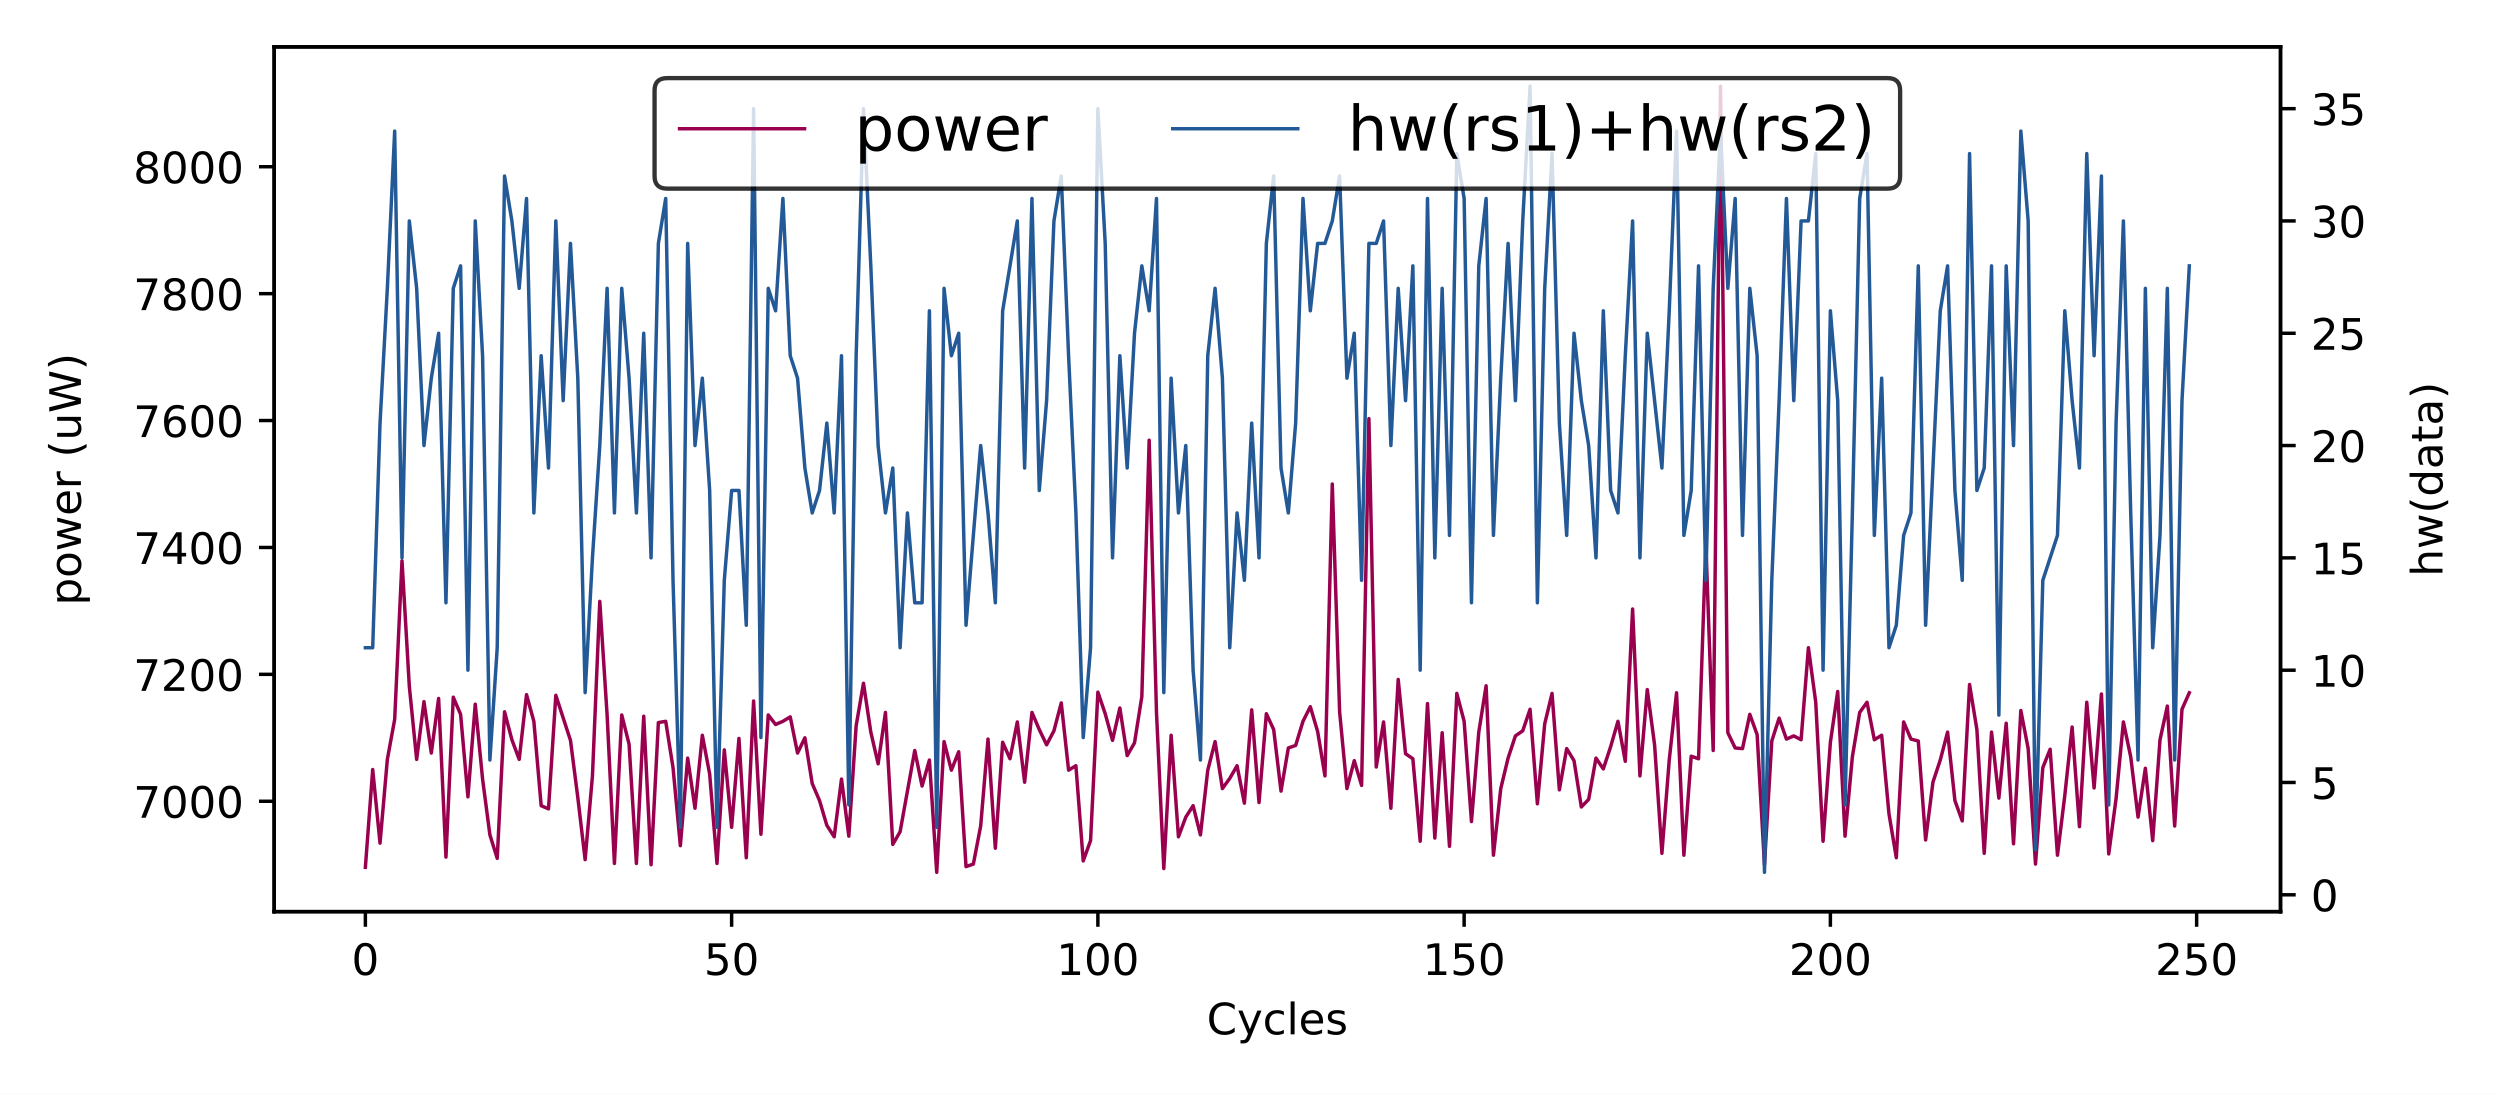
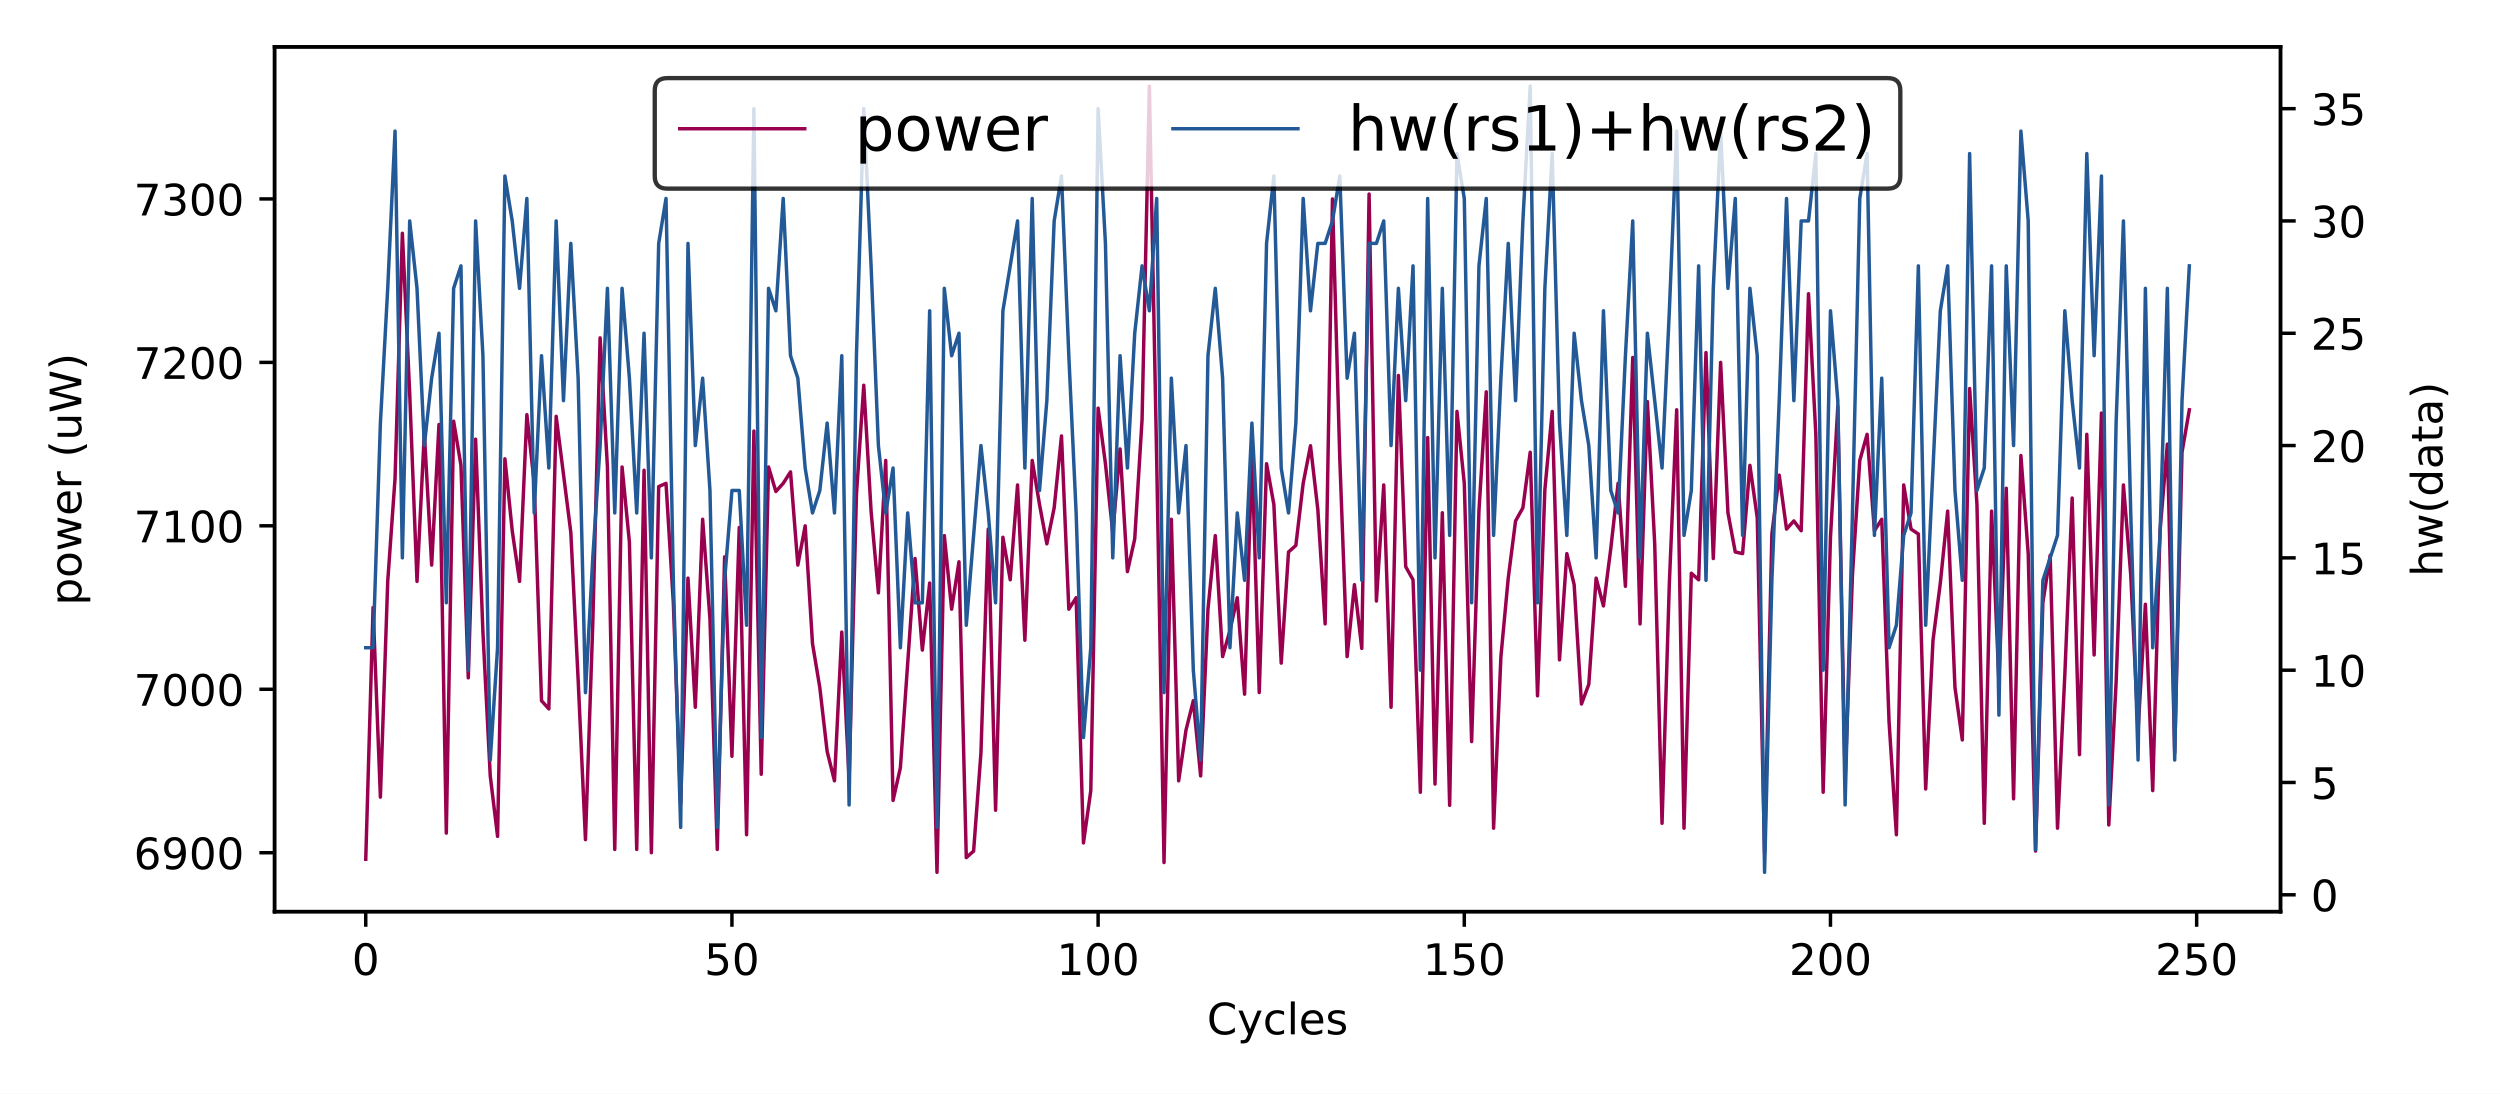
<svg xmlns="http://www.w3.org/2000/svg" xmlns:xlink="http://www.w3.org/1999/xlink" width="576pt" height="252pt" viewBox="0 0 576 252" version="1.1">
  <defs>
    <style type="text/css">*{stroke-linejoin: round; stroke-linecap: butt}</style>
  </defs>
  <g id="figure_1">
    <g id="patch_1">
      <path d="M 0 252  L 576 252  L 576 0  L 0 0  z " style="fill: #ffffff" />
    </g>
    <g id="axes_1">
      <g id="patch_2">
-         <path d="M 63.17 210.04  L 525.43 210.04  L 525.43 10.8  L 63.17 10.8  z " style="fill: #ffffff" />
+         <path d="M 63.26 210.04  L 525.43 210.04  L 525.43 10.8  L 63.26 10.8  z " style="fill: #ffffff" />
      </g>
      <g id="matplotlib.axis_1">
        <g id="xtick_1">
          <g id="line2d_1">
            <defs>
-               <path id="m0749ad01bc" d="M 0 0  L 0 3.5  " style="stroke: #000000; stroke-width: 0.8" />
+               <path id="mb6e43e0270" d="M 0 0  L 0 3.5  " style="stroke: #000000; stroke-width: 0.8" />
            </defs>
            <g>
-               <use xlink:href="#m0749ad01bc" x="84.182" y="210.04" style="stroke: #000000; stroke-width: 0.8" />
+               <use xlink:href="#mb6e43e0270" x="84.268" y="210.04" style="stroke: #000000; stroke-width: 0.8" />
            </g>
          </g>
          <g id="text_1">
-             <text style="font: 10px 'DejaVu Sans', 'Bitstream Vera Sans', 'Computer Modern Sans Serif', 'Lucida Grande', 'Verdana', 'Geneva', 'Lucid', 'Arial', 'Helvetica', 'Avant Garde', sans-serif; text-anchor: middle" x="84.182" y="224.638" transform="rotate(-0 84.18182 224.6384)">0</text>
+             <text style="font: 10px 'DejaVu Sans', 'Bitstream Vera Sans', 'Computer Modern Sans Serif', 'Lucida Grande', 'Verdana', 'Geneva', 'Lucid', 'Arial', 'Helvetica', 'Avant Garde', sans-serif; text-anchor: middle" x="84.268" y="224.638" transform="rotate(-0 84.26773 224.6384)">0</text>
          </g>
        </g>
        <g id="xtick_2">
          <g id="line2d_2">
            <g>
-               <use xlink:href="#m0749ad01bc" x="168.567" y="210.04" style="stroke: #000000; stroke-width: 0.8" />
+               <use xlink:href="#mb6e43e0270" x="168.636" y="210.04" style="stroke: #000000; stroke-width: 0.8" />
            </g>
          </g>
          <g id="text_2">
-             <text style="font: 10px 'DejaVu Sans', 'Bitstream Vera Sans', 'Computer Modern Sans Serif', 'Lucida Grande', 'Verdana', 'Geneva', 'Lucid', 'Arial', 'Helvetica', 'Avant Garde', sans-serif; text-anchor: middle" x="168.567" y="224.638" transform="rotate(-0 168.5666 224.6384)">50</text>
+             <text style="font: 10px 'DejaVu Sans', 'Bitstream Vera Sans', 'Computer Modern Sans Serif', 'Lucida Grande', 'Verdana', 'Geneva', 'Lucid', 'Arial', 'Helvetica', 'Avant Garde', sans-serif; text-anchor: middle" x="168.636" y="224.638" transform="rotate(-0 168.6361 224.6384)">50</text>
          </g>
        </g>
        <g id="xtick_3">
          <g id="line2d_3">
            <g>
-               <use xlink:href="#m0749ad01bc" x="252.951" y="210.04" style="stroke: #000000; stroke-width: 0.8" />
+               <use xlink:href="#mb6e43e0270" x="253.004" y="210.04" style="stroke: #000000; stroke-width: 0.8" />
            </g>
          </g>
          <g id="text_3">
-             <text style="font: 10px 'DejaVu Sans', 'Bitstream Vera Sans', 'Computer Modern Sans Serif', 'Lucida Grande', 'Verdana', 'Geneva', 'Lucid', 'Arial', 'Helvetica', 'Avant Garde', sans-serif; text-anchor: middle" x="252.951" y="224.638" transform="rotate(-0 252.9514 224.6384)">100</text>
+             <text style="font: 10px 'DejaVu Sans', 'Bitstream Vera Sans', 'Computer Modern Sans Serif', 'Lucida Grande', 'Verdana', 'Geneva', 'Lucid', 'Arial', 'Helvetica', 'Avant Garde', sans-serif; text-anchor: middle" x="253.004" y="224.638" transform="rotate(-0 253.0045 224.6384)">100</text>
          </g>
        </g>
        <g id="xtick_4">
          <g id="line2d_4">
            <g>
-               <use xlink:href="#m0749ad01bc" x="337.336" y="210.04" style="stroke: #000000; stroke-width: 0.8" />
+               <use xlink:href="#mb6e43e0270" x="337.373" y="210.04" style="stroke: #000000; stroke-width: 0.8" />
            </g>
          </g>
          <g id="text_4">
-             <text style="font: 10px 'DejaVu Sans', 'Bitstream Vera Sans', 'Computer Modern Sans Serif', 'Lucida Grande', 'Verdana', 'Geneva', 'Lucid', 'Arial', 'Helvetica', 'Avant Garde', sans-serif; text-anchor: middle" x="337.336" y="224.638" transform="rotate(-0 337.3363 224.6384)">150</text>
+             <text style="font: 10px 'DejaVu Sans', 'Bitstream Vera Sans', 'Computer Modern Sans Serif', 'Lucida Grande', 'Verdana', 'Geneva', 'Lucid', 'Arial', 'Helvetica', 'Avant Garde', sans-serif; text-anchor: middle" x="337.373" y="224.638" transform="rotate(-0 337.3729 224.6384)">150</text>
          </g>
        </g>
        <g id="xtick_5">
          <g id="line2d_5">
            <g>
-               <use xlink:href="#m0749ad01bc" x="421.721" y="210.04" style="stroke: #000000; stroke-width: 0.8" />
+               <use xlink:href="#mb6e43e0270" x="421.741" y="210.04" style="stroke: #000000; stroke-width: 0.8" />
            </g>
          </g>
          <g id="text_5">
-             <text style="font: 10px 'DejaVu Sans', 'Bitstream Vera Sans', 'Computer Modern Sans Serif', 'Lucida Grande', 'Verdana', 'Geneva', 'Lucid', 'Arial', 'Helvetica', 'Avant Garde', sans-serif; text-anchor: middle" x="421.721" y="224.638" transform="rotate(-0 421.7211 224.6384)">200</text>
+             <text style="font: 10px 'DejaVu Sans', 'Bitstream Vera Sans', 'Computer Modern Sans Serif', 'Lucida Grande', 'Verdana', 'Geneva', 'Lucid', 'Arial', 'Helvetica', 'Avant Garde', sans-serif; text-anchor: middle" x="421.741" y="224.638" transform="rotate(-0 421.7413 224.6384)">200</text>
          </g>
        </g>
        <g id="xtick_6">
          <g id="line2d_6">
            <g>
-               <use xlink:href="#m0749ad01bc" x="506.106" y="210.04" style="stroke: #000000; stroke-width: 0.8" />
+               <use xlink:href="#mb6e43e0270" x="506.11" y="210.04" style="stroke: #000000; stroke-width: 0.8" />
            </g>
          </g>
          <g id="text_6">
-             <text style="font: 10px 'DejaVu Sans', 'Bitstream Vera Sans', 'Computer Modern Sans Serif', 'Lucida Grande', 'Verdana', 'Geneva', 'Lucid', 'Arial', 'Helvetica', 'Avant Garde', sans-serif; text-anchor: middle" x="506.106" y="224.638" transform="rotate(-0 506.1059 224.6384)">250</text>
+             <text style="font: 10px 'DejaVu Sans', 'Bitstream Vera Sans', 'Computer Modern Sans Serif', 'Lucida Grande', 'Verdana', 'Geneva', 'Lucid', 'Arial', 'Helvetica', 'Avant Garde', sans-serif; text-anchor: middle" x="506.11" y="224.638" transform="rotate(-0 506.1096 224.6384)">250</text>
          </g>
        </g>
        <g id="text_7">
-           <text style="font: 10px 'DejaVu Sans', 'Bitstream Vera Sans', 'Computer Modern Sans Serif', 'Lucida Grande', 'Verdana', 'Geneva', 'Lucid', 'Arial', 'Helvetica', 'Avant Garde', sans-serif; text-anchor: middle" x="294.3" y="238.317" transform="rotate(-0 294.3 238.3166)">Cycles</text>
+           <text style="font: 10px 'DejaVu Sans', 'Bitstream Vera Sans', 'Computer Modern Sans Serif', 'Lucida Grande', 'Verdana', 'Geneva', 'Lucid', 'Arial', 'Helvetica', 'Avant Garde', sans-serif; text-anchor: middle" x="294.345" y="238.317" transform="rotate(-0 294.345 238.3166)">Cycles</text>
        </g>
      </g>
      <g id="matplotlib.axis_2">
        <g id="ytick_1">
          <g id="line2d_7">
            <defs>
-               <path id="m0b29866771" d="M 0 0  L -3.5 0  " style="stroke: #000000; stroke-width: 0.8" />
+               <path id="md638e9d554" d="M 0 0  L -3.5 0  " style="stroke: #000000; stroke-width: 0.8" />
            </defs>
            <g>
-               <use xlink:href="#m0b29866771" x="63.17" y="184.611" style="stroke: #000000; stroke-width: 0.8" />
+               <use xlink:href="#md638e9d554" x="63.26" y="196.465" style="stroke: #000000; stroke-width: 0.8" />
            </g>
          </g>
          <g id="text_8">
-             <text style="font: 10px 'DejaVu Sans', 'Bitstream Vera Sans', 'Computer Modern Sans Serif', 'Lucida Grande', 'Verdana', 'Geneva', 'Lucid', 'Arial', 'Helvetica', 'Avant Garde', sans-serif; text-anchor: end" x="56.17" y="188.41" transform="rotate(-0 56.17 188.4098)">7000</text>
+             <text style="font: 10px 'DejaVu Sans', 'Bitstream Vera Sans', 'Computer Modern Sans Serif', 'Lucida Grande', 'Verdana', 'Geneva', 'Lucid', 'Arial', 'Helvetica', 'Avant Garde', sans-serif; text-anchor: end" x="56.26" y="200.264" transform="rotate(-0 56.26 200.2641)">6900</text>
          </g>
        </g>
        <g id="ytick_2">
          <g id="line2d_8">
            <g>
-               <use xlink:href="#m0b29866771" x="63.17" y="155.373" style="stroke: #000000; stroke-width: 0.8" />
+               <use xlink:href="#md638e9d554" x="63.26" y="158.808" style="stroke: #000000; stroke-width: 0.8" />
            </g>
          </g>
          <g id="text_9">
-             <text style="font: 10px 'DejaVu Sans', 'Bitstream Vera Sans', 'Computer Modern Sans Serif', 'Lucida Grande', 'Verdana', 'Geneva', 'Lucid', 'Arial', 'Helvetica', 'Avant Garde', sans-serif; text-anchor: end" x="56.17" y="159.172" transform="rotate(-0 56.17 159.1721)">7200</text>
+             <text style="font: 10px 'DejaVu Sans', 'Bitstream Vera Sans', 'Computer Modern Sans Serif', 'Lucida Grande', 'Verdana', 'Geneva', 'Lucid', 'Arial', 'Helvetica', 'Avant Garde', sans-serif; text-anchor: end" x="56.26" y="162.608" transform="rotate(-0 56.26 162.6077)">7000</text>
          </g>
        </g>
        <g id="ytick_3">
          <g id="line2d_9">
            <g>
-               <use xlink:href="#m0b29866771" x="63.17" y="126.135" style="stroke: #000000; stroke-width: 0.8" />
+               <use xlink:href="#md638e9d554" x="63.26" y="121.152" style="stroke: #000000; stroke-width: 0.8" />
            </g>
          </g>
          <g id="text_10">
-             <text style="font: 10px 'DejaVu Sans', 'Bitstream Vera Sans', 'Computer Modern Sans Serif', 'Lucida Grande', 'Verdana', 'Geneva', 'Lucid', 'Arial', 'Helvetica', 'Avant Garde', sans-serif; text-anchor: end" x="56.17" y="129.934" transform="rotate(-0 56.17 129.9345)">7400</text>
+             <text style="font: 10px 'DejaVu Sans', 'Bitstream Vera Sans', 'Computer Modern Sans Serif', 'Lucida Grande', 'Verdana', 'Geneva', 'Lucid', 'Arial', 'Helvetica', 'Avant Garde', sans-serif; text-anchor: end" x="56.26" y="124.951" transform="rotate(-0 56.26 124.9513)">7100</text>
          </g>
        </g>
        <g id="ytick_4">
          <g id="line2d_10">
            <g>
-               <use xlink:href="#m0b29866771" x="63.17" y="96.898" style="stroke: #000000; stroke-width: 0.8" />
+               <use xlink:href="#md638e9d554" x="63.26" y="83.496" style="stroke: #000000; stroke-width: 0.8" />
            </g>
          </g>
          <g id="text_11">
-             <text style="font: 10px 'DejaVu Sans', 'Bitstream Vera Sans', 'Computer Modern Sans Serif', 'Lucida Grande', 'Verdana', 'Geneva', 'Lucid', 'Arial', 'Helvetica', 'Avant Garde', sans-serif; text-anchor: end" x="56.17" y="100.697" transform="rotate(-0 56.17 100.6968)">7600</text>
+             <text style="font: 10px 'DejaVu Sans', 'Bitstream Vera Sans', 'Computer Modern Sans Serif', 'Lucida Grande', 'Verdana', 'Geneva', 'Lucid', 'Arial', 'Helvetica', 'Avant Garde', sans-serif; text-anchor: end" x="56.26" y="87.295" transform="rotate(-0 56.26 87.29489)">7200</text>
          </g>
        </g>
        <g id="ytick_5">
          <g id="line2d_11">
            <g>
-               <use xlink:href="#m0b29866771" x="63.17" y="67.66" style="stroke: #000000; stroke-width: 0.8" />
+               <use xlink:href="#md638e9d554" x="63.26" y="45.839" style="stroke: #000000; stroke-width: 0.8" />
            </g>
          </g>
          <g id="text_12">
-             <text style="font: 10px 'DejaVu Sans', 'Bitstream Vera Sans', 'Computer Modern Sans Serif', 'Lucida Grande', 'Verdana', 'Geneva', 'Lucid', 'Arial', 'Helvetica', 'Avant Garde', sans-serif; text-anchor: end" x="56.17" y="71.459" transform="rotate(-0 56.17 71.45915)">7800</text>
-           </g>
-         </g>
-         <g id="ytick_6">
-           <g id="line2d_12">
-             <g>
-               <use xlink:href="#m0b29866771" x="63.17" y="38.422" style="stroke: #000000; stroke-width: 0.8" />
-             </g>
-           </g>
-           <g id="text_13">
-             <text style="font: 10px 'DejaVu Sans', 'Bitstream Vera Sans', 'Computer Modern Sans Serif', 'Lucida Grande', 'Verdana', 'Geneva', 'Lucid', 'Arial', 'Helvetica', 'Avant Garde', sans-serif; text-anchor: end" x="56.17" y="42.221" transform="rotate(-0 56.17 42.22149)">8000</text>
-           </g>
-         </g>
-         <g id="text_14">
-           <text style="font: 10px 'DejaVu Sans', 'Bitstream Vera Sans', 'Computer Modern Sans Serif', 'Lucida Grande', 'Verdana', 'Geneva', 'Lucid', 'Arial', 'Helvetica', 'Avant Garde', sans-serif; text-anchor: middle" x="18.64" y="110.42" transform="rotate(-90 18.64031 110.42)">power (uW)</text>
-         </g>
-       </g>
-       <g id="line2d_13">
-         <path d="M 84.182 199.814  L 85.87 177.301  L 87.557 194.259  L 89.245 174.962  L 90.933 165.752  L 92.62 129.205  L 94.308 158.15  L 95.996 174.962  L 97.683 161.659  L 99.371 173.5  L 101.059 160.928  L 102.746 197.475  L 104.434 160.636  L 106.122 164.583  L 107.81 183.587  L 109.497 162.244  L 111.185 179.494  L 112.873 192.359  L 114.56 197.767  L 116.248 163.998  L 117.936 170.43  L 119.623 174.962  L 121.311 160.051  L 122.999 166.191  L 124.687 185.634  L 126.374 186.365  L 128.062 160.197  L 131.437 170.576  L 133.125 183.733  L 134.813 198.06  L 136.5 178.763  L 138.188 138.561  L 139.876 164.729  L 141.563 198.937  L 143.251 164.729  L 144.939 171.454  L 146.627 198.937  L 148.314 165.021  L 150.002 199.229  L 151.69 166.483  L 153.377 166.191  L 155.065 176.863  L 156.753 194.844  L 158.44 174.67  L 160.128 186.219  L 161.816 169.407  L 163.504 178.324  L 165.191 198.937  L 166.879 172.769  L 168.567 190.604  L 170.254 170.138  L 171.942 197.621  L 173.63 161.513  L 175.317 192.212  L 177.005 164.729  L 178.693 166.922  L 180.381 166.191  L 182.068 165.168  L 183.756 173.5  L 185.444 169.992  L 187.131 180.517  L 188.819 184.464  L 190.507 190.166  L 192.194 192.797  L 193.882 179.494  L 195.57 192.651  L 197.257 167.214  L 198.945 157.42  L 200.633 168.676  L 202.321 175.985  L 204.008 164.144  L 205.696 194.551  L 207.384 191.628  L 210.759 172.915  L 212.447 181.102  L 214.134 175.108  L 215.822 200.984  L 217.51 170.869  L 219.198 177.447  L 220.885 173.208  L 222.573 199.668  L 224.261 199.083  L 225.948 190.312  L 227.636 170.284  L 229.324 195.428  L 231.011 171.015  L 232.699 174.816  L 234.387 166.337  L 236.074 180.225  L 237.762 164.144  L 239.45 168.091  L 241.138 171.6  L 242.825 168.384  L 244.513 161.951  L 246.201 177.447  L 247.888 176.424  L 249.576 198.352  L 251.264 193.674  L 252.951 159.466  L 254.639 164.437  L 256.327 170.576  L 258.015 163.121  L 259.702 174.085  L 261.39 171.161  L 263.078 160.489  L 264.765 101.429  L 266.453 164.144  L 268.141 200.107  L 269.828 169.407  L 271.516 192.797  L 273.204 188.265  L 274.891 185.634  L 276.579 192.359  L 278.267 177.447  L 279.955 170.869  L 281.642 181.687  L 283.33 179.348  L 285.018 176.424  L 286.705 185.049  L 288.393 163.559  L 290.081 184.903  L 291.768 164.437  L 293.456 168.091  L 295.144 182.272  L 296.832 172.331  L 298.519 171.746  L 300.207 166.191  L 301.895 162.828  L 303.582 168.53  L 305.27 178.763  L 306.958 111.516  L 308.645 163.998  L 310.333 181.687  L 312.021 175.255  L 313.709 180.956  L 315.396 96.459  L 317.084 176.716  L 318.772 166.337  L 320.459 186.219  L 322.147 156.542  L 323.835 173.646  L 325.522 174.816  L 327.21 193.82  L 328.898 162.098  L 330.585 193.089  L 332.273 168.822  L 333.961 194.99  L 335.649 159.759  L 337.336 166.191  L 339.024 189.289  L 340.712 168.676  L 342.399 158.004  L 344.087 197.037  L 345.775 181.687  L 347.462 174.67  L 349.15 169.553  L 350.838 168.384  L 352.526 163.413  L 354.213 185.195  L 355.901 166.776  L 357.589 159.759  L 359.276 181.979  L 360.964 172.477  L 362.652 175.255  L 364.339 185.926  L 366.027 184.172  L 367.715 174.67  L 369.402 177.155  L 371.09 172.038  L 372.778 166.191  L 374.466 175.401  L 376.153 140.316  L 377.841 178.763  L 379.529 158.881  L 381.216 171.6  L 382.904 196.598  L 384.592 175.108  L 386.279 159.612  L 387.967 197.037  L 389.655 174.231  L 391.343 174.816  L 393.03 125.258  L 394.718 172.915  L 396.406 19.856  L 398.093 168.822  L 399.781 172.331  L 401.469 172.477  L 403.156 164.583  L 404.844 169.261  L 406.532 199.229  L 408.219 170.723  L 409.907 165.46  L 411.595 170.284  L 413.283 169.553  L 414.97 170.43  L 416.658 149.233  L 418.346 161.805  L 420.033 193.82  L 421.721 171.015  L 423.409 159.32  L 425.096 192.651  L 426.784 174.377  L 428.472 164.144  L 430.16 161.805  L 431.847 170.43  L 433.535 169.407  L 435.223 187.534  L 436.91 197.621  L 438.598 166.337  L 440.286 170.284  L 441.973 170.723  L 443.661 193.528  L 445.349 180.225  L 447.037 175.108  L 448.724 168.676  L 450.412 184.464  L 452.1 189.142  L 453.787 157.712  L 455.475 168.091  L 457.163 196.598  L 458.85 168.676  L 460.538 183.88  L 462.226 166.629  L 463.913 194.405  L 465.601 163.706  L 467.289 172.477  L 468.977 199.083  L 470.664 176.863  L 472.352 172.623  L 474.04 197.037  L 475.727 183.295  L 477.415 167.507  L 479.103 190.458  L 480.79 161.805  L 482.478 181.541  L 484.166 159.905  L 485.854 196.744  L 487.541 184.026  L 489.229 166.337  L 490.917 174.377  L 492.604 188.265  L 494.292 177.009  L 495.98 193.674  L 497.667 170.43  L 499.355 162.682  L 501.043 190.312  L 502.73 163.413  L 504.418 159.612  L 504.418 159.612  " clip-path="url(#p4a2a89b76f)" style="fill: none; stroke: #99004d; stroke-width: 0.8; stroke-linecap: square" />
+             <text style="font: 10px 'DejaVu Sans', 'Bitstream Vera Sans', 'Computer Modern Sans Serif', 'Lucida Grande', 'Verdana', 'Geneva', 'Lucid', 'Arial', 'Helvetica', 'Avant Garde', sans-serif; text-anchor: end" x="56.26" y="49.638" transform="rotate(-0 56.26 49.6385)">7300</text>
+           </g>
+         </g>
+         <g id="text_13">
+           <text style="font: 10px 'DejaVu Sans', 'Bitstream Vera Sans', 'Computer Modern Sans Serif', 'Lucida Grande', 'Verdana', 'Geneva', 'Lucid', 'Arial', 'Helvetica', 'Avant Garde', sans-serif; text-anchor: middle" x="18.73" y="110.42" transform="rotate(-90 18.73031 110.42)">power (uW)</text>
+         </g>
+       </g>
+       <g id="line2d_12">
+         <path d="M 84.268 197.971  L 85.955 139.98  L 87.642 183.662  L 89.33 133.955  L 91.017 110.232  L 92.705 53.747  L 94.392 90.65  L 96.079 133.955  L 97.767 99.688  L 99.454 130.19  L 101.141 97.805  L 102.829 191.946  L 104.516 97.052  L 106.204 107.219  L 107.891 156.173  L 109.578 101.194  L 111.266 145.629  L 112.953 178.766  L 114.64 192.699  L 116.328 105.713  L 118.015 122.282  L 119.702 133.955  L 121.39 95.546  L 123.077 111.361  L 124.765 161.444  L 126.452 163.327  L 128.139 95.922  L 131.514 122.658  L 133.201 156.549  L 134.889 193.452  L 136.576 143.746  L 138.263 77.847  L 139.951 107.596  L 141.638 195.712  L 143.326 107.596  L 145.013 124.918  L 146.7 195.712  L 148.388 108.349  L 150.075 196.465  L 151.762 112.115  L 153.45 111.361  L 155.137 138.851  L 156.825 185.168  L 158.512 133.202  L 160.199 162.951  L 161.887 119.646  L 163.574 142.616  L 165.261 195.712  L 166.949 128.307  L 168.636 174.248  L 170.323 121.529  L 172.011 192.323  L 173.698 99.311  L 175.386 178.39  L 177.073 107.596  L 178.76 113.244  L 180.448 111.361  L 182.135 108.725  L 183.822 130.19  L 185.51 121.152  L 187.197 148.265  L 188.885 158.432  L 190.572 173.118  L 192.259 179.896  L 193.947 145.629  L 195.634 179.519  L 197.321 113.997  L 199.009 88.768  L 200.696 117.763  L 202.383 136.591  L 204.071 106.09  L 205.758 184.415  L 207.446 176.884  L 210.82 128.683  L 212.508 149.771  L 214.195 134.332  L 215.882 200.984  L 217.57 123.411  L 219.257 140.357  L 220.945 129.436  L 222.632 197.595  L 224.319 196.088  L 226.007 173.494  L 227.694 121.905  L 229.381 186.674  L 231.069 123.788  L 232.756 133.579  L 234.443 111.738  L 236.131 147.512  L 237.818 106.09  L 239.506 116.257  L 241.193 125.294  L 242.88 117.01  L 244.568 100.441  L 246.255 140.357  L 247.942 137.721  L 249.63 194.205  L 251.317 182.155  L 253.004 94.039  L 254.692 106.843  L 256.379 122.658  L 258.067 103.454  L 259.754 131.696  L 261.441 124.165  L 263.129 96.675  L 264.816 19.856  L 266.503 106.09  L 268.191 198.724  L 269.878 119.646  L 271.566 179.896  L 273.253 168.223  L 274.94 161.444  L 276.628 178.766  L 278.315 140.357  L 280.002 123.411  L 281.69 151.277  L 283.377 145.252  L 285.064 137.721  L 286.752 159.938  L 288.439 104.583  L 290.127 159.562  L 291.814 106.843  L 293.501 116.257  L 295.189 152.783  L 296.876 127.177  L 298.563 125.671  L 300.251 111.361  L 301.938 102.7  L 303.626 117.386  L 305.313 143.746  L 307 45.839  L 308.688 105.713  L 310.375 151.277  L 312.062 134.708  L 313.75 149.394  L 315.437 44.71  L 317.124 138.474  L 318.812 111.738  L 320.499 162.951  L 322.187 86.508  L 323.874 130.566  L 325.561 133.579  L 327.249 182.532  L 328.936 100.818  L 330.623 180.649  L 332.311 118.14  L 333.998 185.545  L 335.686 94.793  L 337.373 111.361  L 339.06 170.859  L 340.748 117.763  L 342.435 90.274  L 344.122 190.816  L 345.81 151.277  L 347.497 133.202  L 349.184 120.022  L 350.872 117.01  L 352.559 104.207  L 354.247 160.315  L 355.934 112.868  L 357.621 94.793  L 359.309 152.03  L 360.996 127.554  L 362.683 134.708  L 364.371 162.198  L 366.058 157.679  L 367.745 133.202  L 369.433 139.604  L 371.12 126.424  L 372.808 111.361  L 374.495 135.085  L 376.182 82.366  L 377.87 143.746  L 379.557 92.533  L 381.244 125.294  L 382.932 189.687  L 384.619 134.332  L 386.307 94.416  L 387.994 190.816  L 389.681 132.072  L 391.369 133.579  L 393.056 81.236  L 394.743 128.683  L 396.431 83.496  L 398.118 118.14  L 399.805 127.177  L 401.493 127.554  L 403.18 107.219  L 404.868 119.269  L 406.555 196.465  L 408.242 123.035  L 409.93 109.479  L 411.617 121.905  L 413.304 120.022  L 414.992 122.282  L 416.679 67.68  L 418.367 100.064  L 420.054 182.532  L 421.741 123.788  L 423.429 93.663  L 425.116 179.519  L 426.803 132.449  L 428.491 106.09  L 430.178 100.064  L 431.865 122.282  L 433.553 119.646  L 435.24 166.34  L 436.928 192.323  L 438.615 111.738  L 440.302 121.905  L 441.99 123.035  L 443.677 181.779  L 445.364 147.512  L 447.052 134.332  L 448.739 117.763  L 450.427 158.432  L 452.114 170.482  L 453.801 89.521  L 455.489 116.257  L 457.176 189.687  L 458.863 117.763  L 460.551 156.926  L 462.238 112.491  L 463.925 184.038  L 465.613 104.96  L 467.3 127.554  L 468.988 196.088  L 470.675 138.851  L 472.362 127.93  L 474.05 190.816  L 475.737 155.419  L 477.424 114.75  L 479.112 173.871  L 480.799 100.064  L 482.486 150.901  L 484.174 95.169  L 485.861 190.063  L 487.549 157.302  L 489.236 111.738  L 490.923 132.449  L 492.611 168.223  L 494.298 139.227  L 495.985 182.155  L 497.673 122.282  L 499.36 102.324  L 501.048 173.494  L 502.735 104.207  L 504.422 94.416  L 504.422 94.416  " clip-path="url(#pb3f8061e45)" style="fill: none; stroke: #99004d; stroke-width: 0.8; stroke-linecap: square" />
      </g>
      <g id="patch_3">
-         <path d="M 63.17 210.04  L 63.17 10.8  " style="fill: none; stroke: #000000; stroke-width: 0.8; stroke-linejoin: miter; stroke-linecap: square" />
+         <path d="M 63.26 210.04  L 63.26 10.8  " style="fill: none; stroke: #000000; stroke-width: 0.8; stroke-linejoin: miter; stroke-linecap: square" />
      </g>
      <g id="patch_4">
        <path d="M 525.43 210.04  L 525.43 10.8  " style="fill: none; stroke: #000000; stroke-width: 0.8; stroke-linejoin: miter; stroke-linecap: square" />
      </g>
      <g id="patch_5">
-         <path d="M 63.17 210.04  L 525.43 210.04  " style="fill: none; stroke: #000000; stroke-width: 0.8; stroke-linejoin: miter; stroke-linecap: square" />
+         <path d="M 63.26 210.04  L 525.43 210.04  " style="fill: none; stroke: #000000; stroke-width: 0.8; stroke-linejoin: miter; stroke-linecap: square" />
      </g>
      <g id="patch_6">
-         <path d="M 63.17 10.8  L 525.43 10.8  " style="fill: none; stroke: #000000; stroke-width: 0.8; stroke-linejoin: miter; stroke-linecap: square" />
+         <path d="M 63.26 10.8  L 525.43 10.8  " style="fill: none; stroke: #000000; stroke-width: 0.8; stroke-linejoin: miter; stroke-linecap: square" />
      </g>
    </g>
    <g id="axes_2">
      <g id="matplotlib.axis_3">
+         <g id="ytick_6">
+           <g id="line2d_13">
+             <defs>
+               <path id="m7d36969db3" d="M 0 0  L 3.5 0  " style="stroke: #000000; stroke-width: 0.8" />
+             </defs>
+             <g>
+               <use xlink:href="#m7d36969db3" x="525.43" y="206.159" style="stroke: #000000; stroke-width: 0.8" />
+             </g>
+           </g>
+           <g id="text_14">
+             <text style="font: 10px 'DejaVu Sans', 'Bitstream Vera Sans', 'Computer Modern Sans Serif', 'Lucida Grande', 'Verdana', 'Geneva', 'Lucid', 'Arial', 'Helvetica', 'Avant Garde', sans-serif; text-anchor: start" x="532.43" y="209.958" transform="rotate(-0 532.43 209.9579)">0</text>
+           </g>
+         </g>
        <g id="ytick_7">
          <g id="line2d_14">
-             <defs>
-               <path id="me218f4cd1f" d="M 0 0  L 3.5 0  " style="stroke: #000000; stroke-width: 0.8" />
-             </defs>
-             <g>
-               <use xlink:href="#me218f4cd1f" x="525.43" y="206.159" style="stroke: #000000; stroke-width: 0.8" />
+             <g>
+               <use xlink:href="#m7d36969db3" x="525.43" y="180.283" style="stroke: #000000; stroke-width: 0.8" />
            </g>
          </g>
          <g id="text_15">
-             <text style="font: 10px 'DejaVu Sans', 'Bitstream Vera Sans', 'Computer Modern Sans Serif', 'Lucida Grande', 'Verdana', 'Geneva', 'Lucid', 'Arial', 'Helvetica', 'Avant Garde', sans-serif; text-anchor: start" x="532.43" y="209.958" transform="rotate(-0 532.43 209.9579)">0</text>
+             <text style="font: 10px 'DejaVu Sans', 'Bitstream Vera Sans', 'Computer Modern Sans Serif', 'Lucida Grande', 'Verdana', 'Geneva', 'Lucid', 'Arial', 'Helvetica', 'Avant Garde', sans-serif; text-anchor: start" x="532.43" y="184.083" transform="rotate(-0 532.43 184.0826)">5</text>
          </g>
        </g>
        <g id="ytick_8">
          <g id="line2d_15">
            <g>
-               <use xlink:href="#me218f4cd1f" x="525.43" y="180.283" style="stroke: #000000; stroke-width: 0.8" />
+               <use xlink:href="#m7d36969db3" x="525.43" y="154.408" style="stroke: #000000; stroke-width: 0.8" />
            </g>
          </g>
          <g id="text_16">
-             <text style="font: 10px 'DejaVu Sans', 'Bitstream Vera Sans', 'Computer Modern Sans Serif', 'Lucida Grande', 'Verdana', 'Geneva', 'Lucid', 'Arial', 'Helvetica', 'Avant Garde', sans-serif; text-anchor: start" x="532.43" y="184.083" transform="rotate(-0 532.43 184.0826)">5</text>
+             <text style="font: 10px 'DejaVu Sans', 'Bitstream Vera Sans', 'Computer Modern Sans Serif', 'Lucida Grande', 'Verdana', 'Geneva', 'Lucid', 'Arial', 'Helvetica', 'Avant Garde', sans-serif; text-anchor: start" x="532.43" y="158.207" transform="rotate(-0 532.43 158.2073)">10</text>
          </g>
        </g>
        <g id="ytick_9">
          <g id="line2d_16">
            <g>
-               <use xlink:href="#me218f4cd1f" x="525.43" y="154.408" style="stroke: #000000; stroke-width: 0.8" />
+               <use xlink:href="#m7d36969db3" x="525.43" y="128.533" style="stroke: #000000; stroke-width: 0.8" />
            </g>
          </g>
          <g id="text_17">
-             <text style="font: 10px 'DejaVu Sans', 'Bitstream Vera Sans', 'Computer Modern Sans Serif', 'Lucida Grande', 'Verdana', 'Geneva', 'Lucid', 'Arial', 'Helvetica', 'Avant Garde', sans-serif; text-anchor: start" x="532.43" y="158.207" transform="rotate(-0 532.43 158.2073)">10</text>
+             <text style="font: 10px 'DejaVu Sans', 'Bitstream Vera Sans', 'Computer Modern Sans Serif', 'Lucida Grande', 'Verdana', 'Geneva', 'Lucid', 'Arial', 'Helvetica', 'Avant Garde', sans-serif; text-anchor: start" x="532.43" y="132.332" transform="rotate(-0 532.43 132.3319)">15</text>
          </g>
        </g>
        <g id="ytick_10">
          <g id="line2d_17">
            <g>
-               <use xlink:href="#me218f4cd1f" x="525.43" y="128.533" style="stroke: #000000; stroke-width: 0.8" />
+               <use xlink:href="#m7d36969db3" x="525.43" y="102.657" style="stroke: #000000; stroke-width: 0.8" />
            </g>
          </g>
          <g id="text_18">
-             <text style="font: 10px 'DejaVu Sans', 'Bitstream Vera Sans', 'Computer Modern Sans Serif', 'Lucida Grande', 'Verdana', 'Geneva', 'Lucid', 'Arial', 'Helvetica', 'Avant Garde', sans-serif; text-anchor: start" x="532.43" y="132.332" transform="rotate(-0 532.43 132.3319)">15</text>
+             <text style="font: 10px 'DejaVu Sans', 'Bitstream Vera Sans', 'Computer Modern Sans Serif', 'Lucida Grande', 'Verdana', 'Geneva', 'Lucid', 'Arial', 'Helvetica', 'Avant Garde', sans-serif; text-anchor: start" x="532.43" y="106.457" transform="rotate(-0 532.43 106.4566)">20</text>
          </g>
        </g>
        <g id="ytick_11">
          <g id="line2d_18">
            <g>
-               <use xlink:href="#me218f4cd1f" x="525.43" y="102.657" style="stroke: #000000; stroke-width: 0.8" />
+               <use xlink:href="#m7d36969db3" x="525.43" y="76.782" style="stroke: #000000; stroke-width: 0.8" />
            </g>
          </g>
          <g id="text_19">
-             <text style="font: 10px 'DejaVu Sans', 'Bitstream Vera Sans', 'Computer Modern Sans Serif', 'Lucida Grande', 'Verdana', 'Geneva', 'Lucid', 'Arial', 'Helvetica', 'Avant Garde', sans-serif; text-anchor: start" x="532.43" y="106.457" transform="rotate(-0 532.43 106.4566)">20</text>
+             <text style="font: 10px 'DejaVu Sans', 'Bitstream Vera Sans', 'Computer Modern Sans Serif', 'Lucida Grande', 'Verdana', 'Geneva', 'Lucid', 'Arial', 'Helvetica', 'Avant Garde', sans-serif; text-anchor: start" x="532.43" y="80.581" transform="rotate(-0 532.43 80.5813)">25</text>
          </g>
        </g>
        <g id="ytick_12">
          <g id="line2d_19">
            <g>
-               <use xlink:href="#me218f4cd1f" x="525.43" y="76.782" style="stroke: #000000; stroke-width: 0.8" />
+               <use xlink:href="#m7d36969db3" x="525.43" y="50.907" style="stroke: #000000; stroke-width: 0.8" />
            </g>
          </g>
          <g id="text_20">
-             <text style="font: 10px 'DejaVu Sans', 'Bitstream Vera Sans', 'Computer Modern Sans Serif', 'Lucida Grande', 'Verdana', 'Geneva', 'Lucid', 'Arial', 'Helvetica', 'Avant Garde', sans-serif; text-anchor: start" x="532.43" y="80.581" transform="rotate(-0 532.43 80.5813)">25</text>
+             <text style="font: 10px 'DejaVu Sans', 'Bitstream Vera Sans', 'Computer Modern Sans Serif', 'Lucida Grande', 'Verdana', 'Geneva', 'Lucid', 'Arial', 'Helvetica', 'Avant Garde', sans-serif; text-anchor: start" x="532.43" y="54.706" transform="rotate(-0 532.43 54.70597)">30</text>
          </g>
        </g>
        <g id="ytick_13">
          <g id="line2d_20">
            <g>
-               <use xlink:href="#me218f4cd1f" x="525.43" y="50.907" style="stroke: #000000; stroke-width: 0.8" />
+               <use xlink:href="#m7d36969db3" x="525.43" y="25.031" style="stroke: #000000; stroke-width: 0.8" />
            </g>
          </g>
          <g id="text_21">
-             <text style="font: 10px 'DejaVu Sans', 'Bitstream Vera Sans', 'Computer Modern Sans Serif', 'Lucida Grande', 'Verdana', 'Geneva', 'Lucid', 'Arial', 'Helvetica', 'Avant Garde', sans-serif; text-anchor: start" x="532.43" y="54.706" transform="rotate(-0 532.43 54.70597)">30</text>
-           </g>
-         </g>
-         <g id="ytick_14">
-           <g id="line2d_21">
-             <g>
-               <use xlink:href="#me218f4cd1f" x="525.43" y="25.031" style="stroke: #000000; stroke-width: 0.8" />
-             </g>
-           </g>
-           <g id="text_22">
            <text style="font: 10px 'DejaVu Sans', 'Bitstream Vera Sans', 'Computer Modern Sans Serif', 'Lucida Grande', 'Verdana', 'Geneva', 'Lucid', 'Arial', 'Helvetica', 'Avant Garde', sans-serif; text-anchor: start" x="532.43" y="28.831" transform="rotate(-0 532.43 28.83065)">35</text>
          </g>
        </g>
-         <g id="text_23">
+         <g id="text_22">
          <text style="font: 10px 'DejaVu Sans', 'Bitstream Vera Sans', 'Computer Modern Sans Serif', 'Lucida Grande', 'Verdana', 'Geneva', 'Lucid', 'Arial', 'Helvetica', 'Avant Garde', sans-serif; text-anchor: middle" x="562.753" y="110.42" transform="rotate(-90 562.7534 110.42)">hw(data)</text>
        </g>
      </g>
-       <g id="line2d_22">
-         <path d="M 84.182 149.233  L 85.87 149.233  L 87.557 97.482  L 89.245 66.432  L 90.933 30.206  L 92.62 128.533  L 94.308 50.907  L 95.996 66.432  L 97.683 102.657  L 99.371 87.132  L 101.059 76.782  L 102.746 138.883  L 104.434 66.432  L 106.122 61.257  L 107.81 154.408  L 109.497 50.907  L 111.185 81.957  L 112.873 175.108  L 114.56 149.233  L 116.248 40.557  L 117.936 50.907  L 119.623 66.432  L 121.311 45.732  L 122.999 118.183  L 124.687 81.957  L 126.374 107.832  L 128.062 50.907  L 129.75 92.307  L 131.437 56.082  L 133.125 87.132  L 134.813 159.583  L 136.5 128.533  L 138.188 102.657  L 139.876 66.432  L 141.563 118.183  L 143.251 66.432  L 144.939 87.132  L 146.627 118.183  L 148.314 76.782  L 150.002 128.533  L 151.69 56.082  L 153.377 45.732  L 155.065 133.708  L 156.753 190.634  L 158.44 56.082  L 160.128 102.657  L 161.816 87.132  L 163.504 113.008  L 165.191 190.634  L 166.879 133.708  L 168.567 113.008  L 170.254 113.008  L 171.942 144.058  L 173.63 25.031  L 175.317 169.933  L 177.005 66.432  L 178.693 71.607  L 180.381 45.732  L 182.068 81.957  L 183.756 87.132  L 185.444 107.832  L 187.131 118.183  L 188.819 113.008  L 190.507 97.482  L 192.194 118.183  L 193.882 81.957  L 195.57 185.458  L 197.257 81.957  L 198.945 25.031  L 200.633 61.257  L 202.321 102.657  L 204.008 118.183  L 205.696 107.832  L 207.384 149.233  L 209.071 118.183  L 210.759 138.883  L 212.447 138.883  L 214.134 71.607  L 215.822 190.634  L 217.51 66.432  L 219.198 81.957  L 220.885 76.782  L 222.573 144.058  L 225.948 102.657  L 227.636 118.183  L 229.324 138.883  L 231.011 71.607  L 234.387 50.907  L 236.074 107.832  L 237.762 45.732  L 239.45 113.008  L 241.138 92.307  L 242.825 50.907  L 244.513 40.557  L 246.201 81.957  L 247.888 118.183  L 249.576 169.933  L 251.264 149.233  L 252.951 25.031  L 254.639 56.082  L 256.327 128.533  L 258.015 81.957  L 259.702 107.832  L 261.39 76.782  L 263.078 61.257  L 264.765 71.607  L 266.453 45.732  L 268.141 159.583  L 269.828 87.132  L 271.516 118.183  L 273.204 102.657  L 274.891 154.408  L 276.579 175.108  L 278.267 81.957  L 279.955 66.432  L 281.642 87.132  L 283.33 149.233  L 285.018 118.183  L 286.705 133.708  L 288.393 97.482  L 290.081 128.533  L 291.768 56.082  L 293.456 40.557  L 295.144 107.832  L 296.832 118.183  L 298.519 97.482  L 300.207 45.732  L 301.895 71.607  L 303.582 56.082  L 305.27 56.082  L 306.958 50.907  L 308.645 40.557  L 310.333 87.132  L 312.021 76.782  L 313.709 133.708  L 315.396 56.082  L 317.084 56.082  L 318.772 50.907  L 320.459 102.657  L 322.147 66.432  L 323.835 92.307  L 325.522 61.257  L 327.21 154.408  L 328.898 45.732  L 330.585 128.533  L 332.273 66.432  L 333.961 123.358  L 335.649 35.382  L 337.336 45.732  L 339.024 138.883  L 340.712 61.257  L 342.399 45.732  L 344.087 123.358  L 345.775 87.132  L 347.462 56.082  L 349.15 92.307  L 350.838 50.907  L 352.526 19.856  L 354.213 138.883  L 355.901 66.432  L 357.589 35.382  L 359.276 97.482  L 360.964 123.358  L 362.652 76.782  L 364.339 92.307  L 366.027 102.657  L 367.715 128.533  L 369.402 71.607  L 371.09 113.008  L 372.778 118.183  L 374.466 81.957  L 376.153 50.907  L 377.841 128.533  L 379.529 76.782  L 382.904 107.832  L 384.592 71.607  L 386.279 30.206  L 387.967 123.358  L 389.655 113.008  L 391.343 61.257  L 393.03 133.708  L 394.718 66.432  L 396.406 30.206  L 398.093 66.432  L 399.781 45.732  L 401.469 123.358  L 403.156 66.432  L 404.844 81.957  L 406.532 200.984  L 408.219 133.708  L 409.907 92.307  L 411.595 45.732  L 413.283 92.307  L 414.97 50.907  L 416.658 50.907  L 418.346 35.382  L 420.033 154.408  L 421.721 71.607  L 423.409 92.307  L 425.096 185.458  L 426.784 118.183  L 428.472 45.732  L 430.16 35.382  L 431.847 123.358  L 433.535 87.132  L 435.223 149.233  L 436.91 144.058  L 438.598 123.358  L 440.286 118.183  L 441.973 61.257  L 443.661 144.058  L 447.037 71.607  L 448.724 61.257  L 450.412 113.008  L 452.1 133.708  L 453.787 35.382  L 455.475 113.008  L 457.163 107.832  L 458.85 61.257  L 460.538 164.758  L 462.226 61.257  L 463.913 102.657  L 465.601 30.206  L 467.289 50.907  L 468.977 195.809  L 470.664 133.708  L 474.04 123.358  L 475.727 71.607  L 477.415 92.307  L 479.103 107.832  L 480.79 35.382  L 482.478 81.957  L 484.166 40.557  L 485.854 185.458  L 487.541 97.482  L 489.229 50.907  L 490.917 118.183  L 492.604 175.108  L 494.292 66.432  L 495.98 149.233  L 497.667 123.358  L 499.355 66.432  L 501.043 175.108  L 502.73 92.307  L 504.418 61.257  L 504.418 61.257  " clip-path="url(#p4a2a89b76f)" style="fill: none; stroke: #235996; stroke-width: 0.8; stroke-linecap: square" />
+       <g id="line2d_21">
+         <path d="M 84.268 149.233  L 85.955 149.233  L 87.642 97.482  L 89.33 66.432  L 91.017 30.206  L 92.705 128.533  L 94.392 50.907  L 96.079 66.432  L 97.767 102.657  L 99.454 87.132  L 101.141 76.782  L 102.829 138.883  L 104.516 66.432  L 106.204 61.257  L 107.891 154.408  L 109.578 50.907  L 111.266 81.957  L 112.953 175.108  L 114.64 149.233  L 116.328 40.557  L 118.015 50.907  L 119.702 66.432  L 121.39 45.732  L 123.077 118.183  L 124.765 81.957  L 126.452 107.832  L 128.139 50.907  L 129.827 92.307  L 131.514 56.082  L 133.201 87.132  L 134.889 159.583  L 136.576 128.533  L 138.263 102.657  L 139.951 66.432  L 141.638 118.183  L 143.326 66.432  L 145.013 87.132  L 146.7 118.183  L 148.388 76.782  L 150.075 128.533  L 151.762 56.082  L 153.45 45.732  L 155.137 133.708  L 156.825 190.634  L 158.512 56.082  L 160.199 102.657  L 161.887 87.132  L 163.574 113.008  L 165.261 190.634  L 166.949 133.708  L 168.636 113.008  L 170.323 113.008  L 172.011 144.058  L 173.698 25.031  L 175.386 169.933  L 177.073 66.432  L 178.76 71.607  L 180.448 45.732  L 182.135 81.957  L 183.822 87.132  L 185.51 107.832  L 187.197 118.183  L 188.885 113.008  L 190.572 97.482  L 192.259 118.183  L 193.947 81.957  L 195.634 185.458  L 197.321 81.957  L 199.009 25.031  L 200.696 61.257  L 202.383 102.657  L 204.071 118.183  L 205.758 107.832  L 207.446 149.233  L 209.133 118.183  L 210.82 138.883  L 212.508 138.883  L 214.195 71.607  L 215.882 190.634  L 217.57 66.432  L 219.257 81.957  L 220.945 76.782  L 222.632 144.058  L 226.007 102.657  L 227.694 118.183  L 229.381 138.883  L 231.069 71.607  L 234.443 50.907  L 236.131 107.832  L 237.818 45.732  L 239.506 113.008  L 241.193 92.307  L 242.88 50.907  L 244.568 40.557  L 246.255 81.957  L 247.942 118.183  L 249.63 169.933  L 251.317 149.233  L 253.004 25.031  L 254.692 56.082  L 256.379 128.533  L 258.067 81.957  L 259.754 107.832  L 261.441 76.782  L 263.129 61.257  L 264.816 71.607  L 266.503 45.732  L 268.191 159.583  L 269.878 87.132  L 271.566 118.183  L 273.253 102.657  L 274.94 154.408  L 276.628 175.108  L 278.315 81.957  L 280.002 66.432  L 281.69 87.132  L 283.377 149.233  L 285.064 118.183  L 286.752 133.708  L 288.439 97.482  L 290.127 128.533  L 291.814 56.082  L 293.501 40.557  L 295.189 107.832  L 296.876 118.183  L 298.563 97.482  L 300.251 45.732  L 301.938 71.607  L 303.626 56.082  L 305.313 56.082  L 307 50.907  L 308.688 40.557  L 310.375 87.132  L 312.062 76.782  L 313.75 133.708  L 315.437 56.082  L 317.124 56.082  L 318.812 50.907  L 320.499 102.657  L 322.187 66.432  L 323.874 92.307  L 325.561 61.257  L 327.249 154.408  L 328.936 45.732  L 330.623 128.533  L 332.311 66.432  L 333.998 123.358  L 335.686 35.382  L 337.373 45.732  L 339.06 138.883  L 340.748 61.257  L 342.435 45.732  L 344.122 123.358  L 345.81 87.132  L 347.497 56.082  L 349.184 92.307  L 350.872 50.907  L 352.559 19.856  L 354.247 138.883  L 355.934 66.432  L 357.621 35.382  L 359.309 97.482  L 360.996 123.358  L 362.683 76.782  L 364.371 92.307  L 366.058 102.657  L 367.745 128.533  L 369.433 71.607  L 371.12 113.008  L 372.808 118.183  L 374.495 81.957  L 376.182 50.907  L 377.87 128.533  L 379.557 76.782  L 382.932 107.832  L 384.619 71.607  L 386.307 30.206  L 387.994 123.358  L 389.681 113.008  L 391.369 61.257  L 393.056 133.708  L 394.743 66.432  L 396.431 30.206  L 398.118 66.432  L 399.805 45.732  L 401.493 123.358  L 403.18 66.432  L 404.868 81.957  L 406.555 200.984  L 408.242 133.708  L 409.93 92.307  L 411.617 45.732  L 413.304 92.307  L 414.992 50.907  L 416.679 50.907  L 418.367 35.382  L 420.054 154.408  L 421.741 71.607  L 423.429 92.307  L 425.116 185.458  L 426.803 118.183  L 428.491 45.732  L 430.178 35.382  L 431.865 123.358  L 433.553 87.132  L 435.24 149.233  L 436.928 144.058  L 438.615 123.358  L 440.302 118.183  L 441.99 61.257  L 443.677 144.058  L 447.052 71.607  L 448.739 61.257  L 450.427 113.008  L 452.114 133.708  L 453.801 35.382  L 455.489 113.008  L 457.176 107.832  L 458.863 61.257  L 460.551 164.758  L 462.238 61.257  L 463.925 102.657  L 465.613 30.206  L 467.3 50.907  L 468.988 195.809  L 470.675 133.708  L 474.05 123.358  L 475.737 71.607  L 477.424 92.307  L 479.112 107.832  L 480.799 35.382  L 482.486 81.957  L 484.174 40.557  L 485.861 185.458  L 487.549 97.482  L 489.236 50.907  L 490.923 118.183  L 492.611 175.108  L 494.298 66.432  L 495.985 149.233  L 497.673 123.358  L 499.36 66.432  L 501.048 175.108  L 502.735 92.307  L 504.422 61.257  L 504.422 61.257  " clip-path="url(#pb3f8061e45)" style="fill: none; stroke: #235996; stroke-width: 0.8; stroke-linecap: square" />
      </g>
      <g id="patch_7">
-         <path d="M 63.17 210.04  L 63.17 10.8  " style="fill: none; stroke: #000000; stroke-width: 0.8; stroke-linejoin: miter; stroke-linecap: square" />
+         <path d="M 63.26 210.04  L 63.26 10.8  " style="fill: none; stroke: #000000; stroke-width: 0.8; stroke-linejoin: miter; stroke-linecap: square" />
      </g>
      <g id="patch_8">
        <path d="M 525.43 210.04  L 525.43 10.8  " style="fill: none; stroke: #000000; stroke-width: 0.8; stroke-linejoin: miter; stroke-linecap: square" />
      </g>
      <g id="patch_9">
-         <path d="M 63.17 210.04  L 525.43 210.04  " style="fill: none; stroke: #000000; stroke-width: 0.8; stroke-linejoin: miter; stroke-linecap: square" />
+         <path d="M 63.26 210.04  L 525.43 210.04  " style="fill: none; stroke: #000000; stroke-width: 0.8; stroke-linejoin: miter; stroke-linecap: square" />
      </g>
      <g id="patch_10">
-         <path d="M 63.17 10.8  L 525.43 10.8  " style="fill: none; stroke: #000000; stroke-width: 0.8; stroke-linejoin: miter; stroke-linecap: square" />
+         <path d="M 63.26 10.8  L 525.43 10.8  " style="fill: none; stroke: #000000; stroke-width: 0.8; stroke-linejoin: miter; stroke-linecap: square" />
      </g>
      <g id="legend_1">
        <g id="patch_11">
-           <path d="M 153.69 43.456  L 434.91 43.456  Q 437.79 43.456 437.79 40.577  L 437.79 20.88  Q 437.79 18 434.91 18  L 153.69 18  Q 150.81 18 150.81 20.88  L 150.81 40.577  Q 150.81 43.456 153.69 43.456  z " style="fill: #ffffff; opacity: 0.8; stroke: #000000; stroke-linejoin: miter" />
+           <path d="M 153.735 43.456  L 434.955 43.456  Q 437.835 43.456 437.835 40.577  L 437.835 20.88  Q 437.835 18 434.955 18  L 153.735 18  Q 150.855 18 150.855 20.88  L 150.855 40.577  Q 150.855 43.456 153.735 43.456  z " style="fill: #ffffff; opacity: 0.8; stroke: #000000; stroke-linejoin: miter" />
+         </g>
+         <g id="line2d_22">
+           <path d="M 156.615 29.662  L 171.015 29.662  L 185.415 29.662  " style="fill: none; stroke: #99004d; stroke-width: 0.8; stroke-linecap: square" />
+         </g>
+         <g id="text_23">
+           <text style="font: 14.4px 'DejaVu Sans', 'Bitstream Vera Sans', 'Computer Modern Sans Serif', 'Lucida Grande', 'Verdana', 'Geneva', 'Lucid', 'Arial', 'Helvetica', 'Avant Garde', sans-serif; text-anchor: start" x="196.935" y="34.702" transform="rotate(-0 196.9346 34.70175)">power</text>
        </g>
        <g id="line2d_23">
-           <path d="M 156.57 29.662  L 170.97 29.662  L 185.37 29.662  " style="fill: none; stroke: #99004d; stroke-width: 0.8; stroke-linecap: square" />
+           <path d="M 270.244 29.662  L 284.644 29.662  L 299.044 29.662  " style="fill: none; stroke: #235996; stroke-width: 0.8; stroke-linecap: square" />
        </g>
        <g id="text_24">
-           <text style="font: 14.4px 'DejaVu Sans', 'Bitstream Vera Sans', 'Computer Modern Sans Serif', 'Lucida Grande', 'Verdana', 'Geneva', 'Lucid', 'Arial', 'Helvetica', 'Avant Garde', sans-serif; text-anchor: start" x="196.89" y="34.702" transform="rotate(-0 196.8896 34.70175)">power</text>
-         </g>
-         <g id="line2d_24">
-           <path d="M 270.199 29.662  L 284.599 29.662  L 298.999 29.662  " style="fill: none; stroke: #235996; stroke-width: 0.8; stroke-linecap: square" />
-         </g>
-         <g id="text_25">
-           <text style="font: 14.4px 'DejaVu Sans', 'Bitstream Vera Sans', 'Computer Modern Sans Serif', 'Lucida Grande', 'Verdana', 'Geneva', 'Lucid', 'Arial', 'Helvetica', 'Avant Garde', sans-serif; text-anchor: start" x="310.519" y="34.702" transform="rotate(-0 310.5191 34.70175)">hw(rs1)+hw(rs2)</text>
+           <text style="font: 14.4px 'DejaVu Sans', 'Bitstream Vera Sans', 'Computer Modern Sans Serif', 'Lucida Grande', 'Verdana', 'Geneva', 'Lucid', 'Arial', 'Helvetica', 'Avant Garde', sans-serif; text-anchor: start" x="310.564" y="34.702" transform="rotate(-0 310.5641 34.70175)">hw(rs1)+hw(rs2)</text>
        </g>
      </g>
    </g>
  </g>
  <defs>
-     <clipPath id="p4a2a89b76f">
-       <rect x="63.17" y="10.8" width="462.26" height="199.24" />
+     <clipPath id="pb3f8061e45">
+       <rect x="63.26" y="10.8" width="462.17" height="199.24" />
    </clipPath>
  </defs>
</svg>
